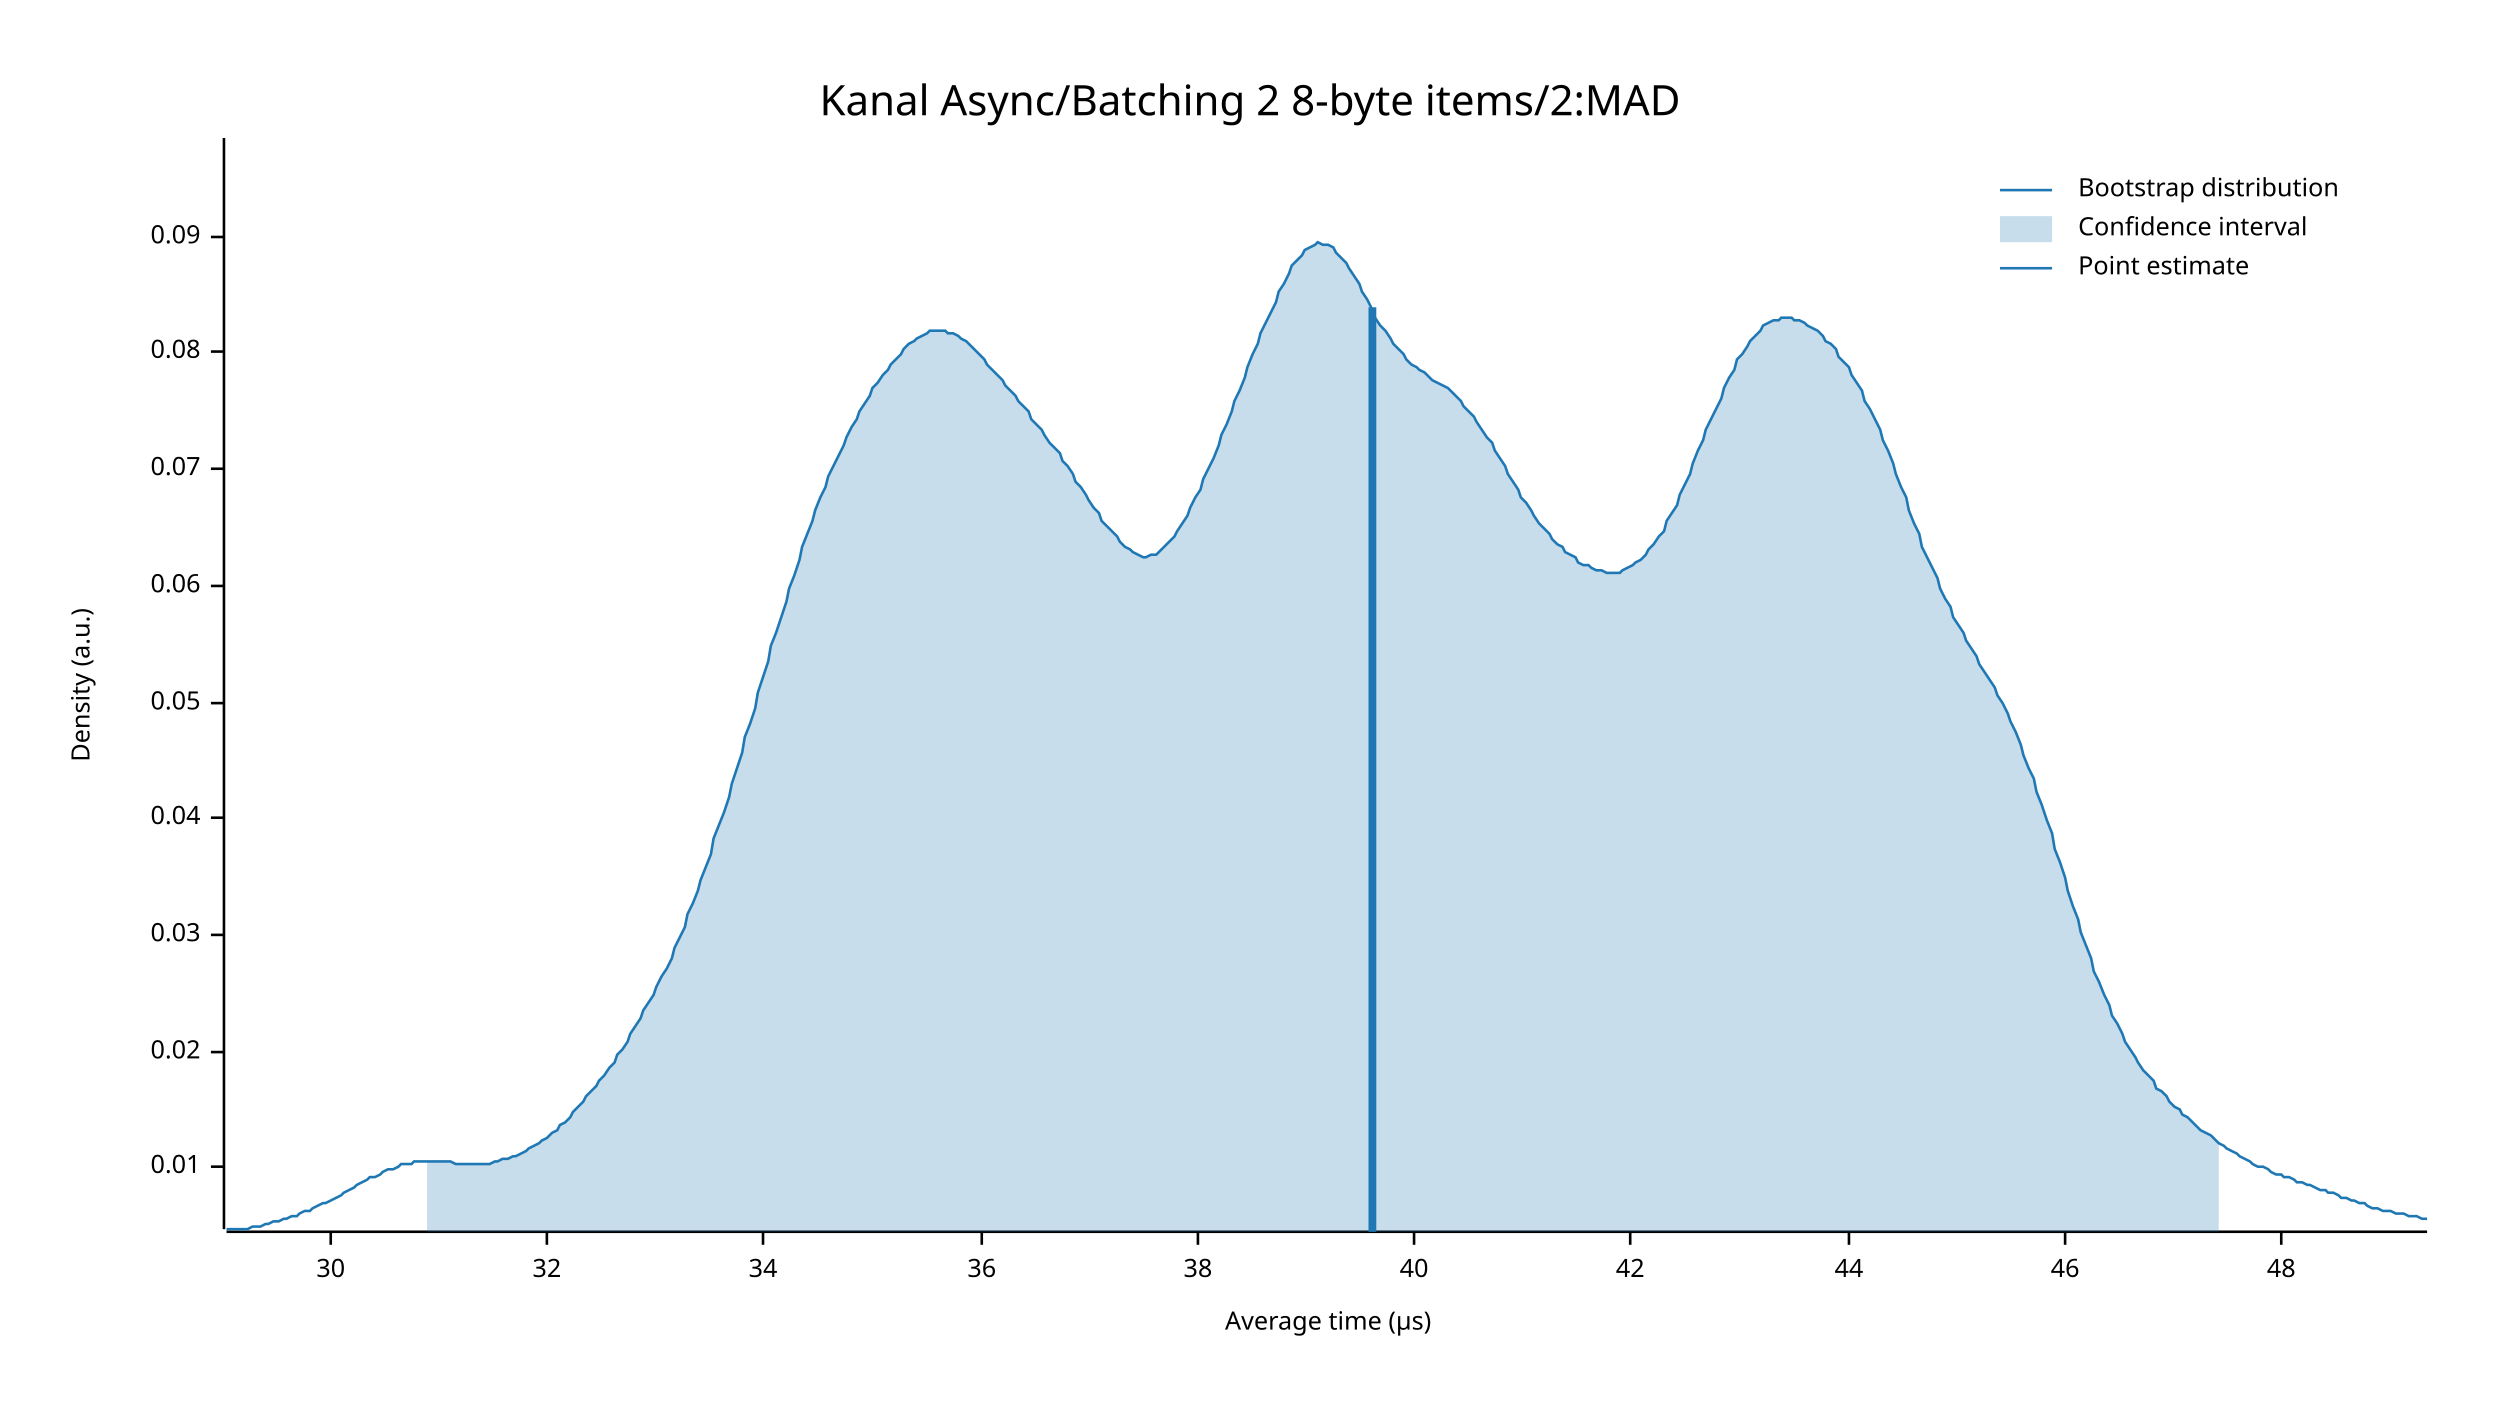
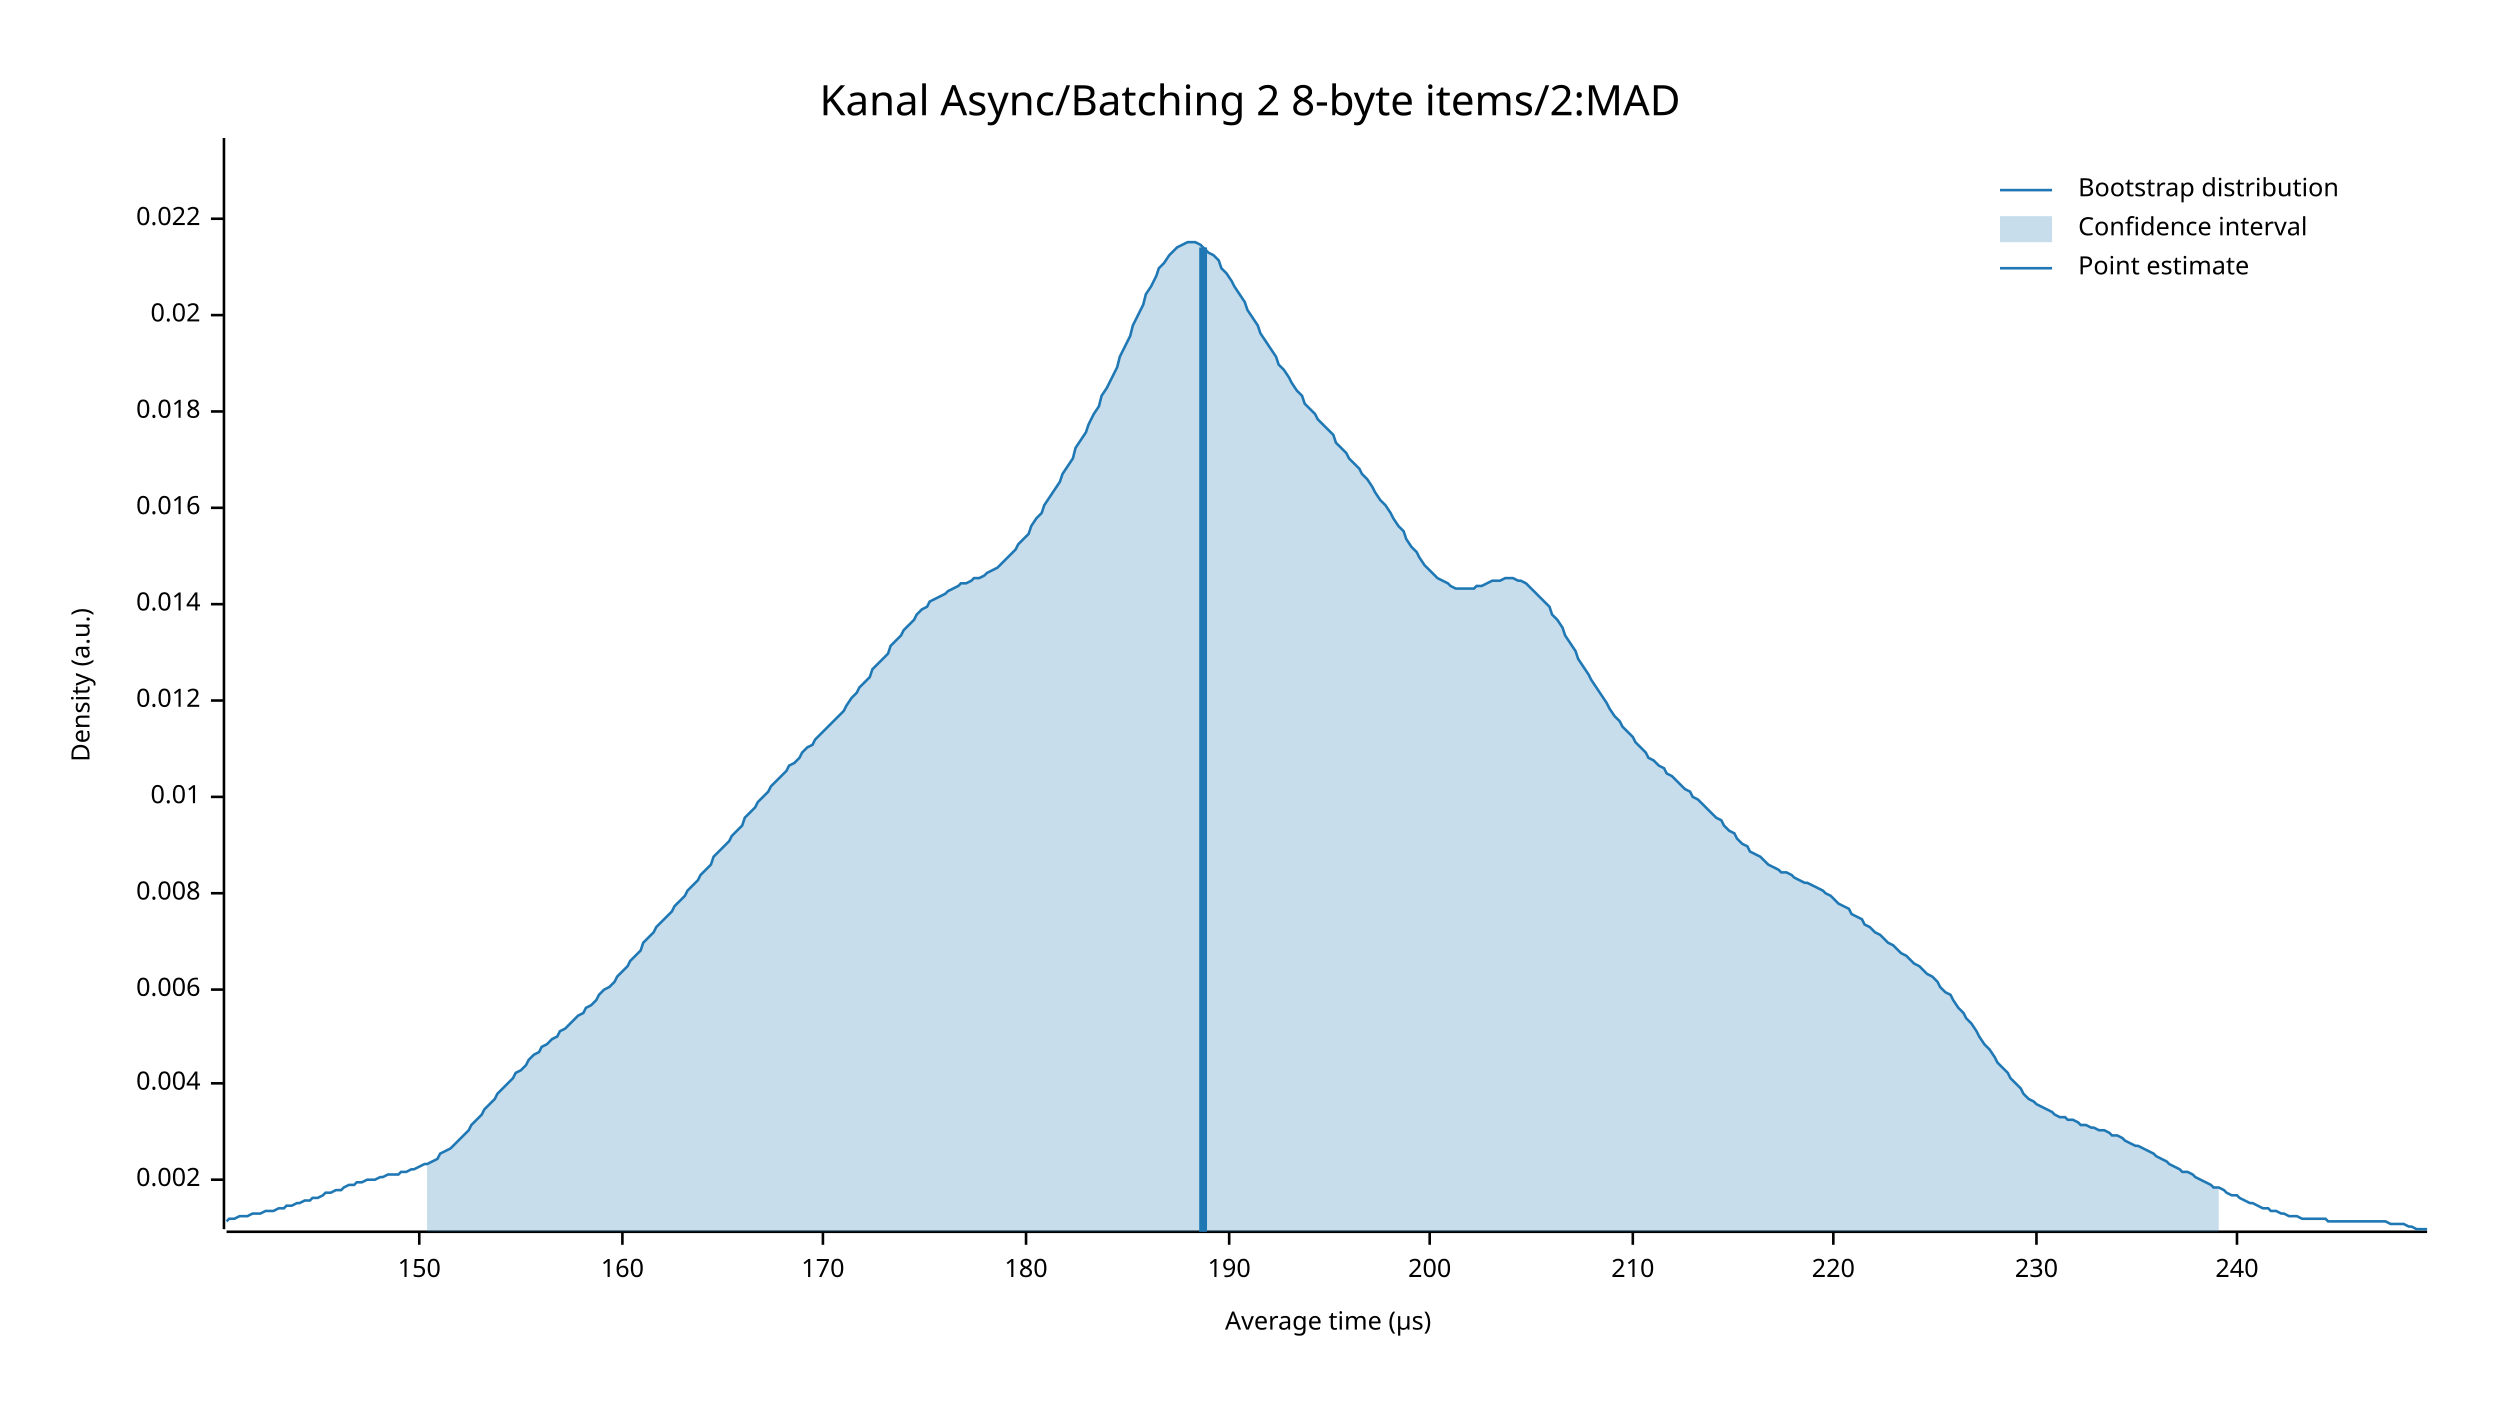
<svg xmlns="http://www.w3.org/2000/svg" width="960" height="540" viewBox="0 0 960 540">
  <text x="480" y="32" dy="0.76em" text-anchor="middle" font-family="sans-serif" font-size="16.129" opacity="1" fill="#000000">
Kanal Async/Batching 2 8-byte items/2:MAD
</text>
  <text x="27" y="263" dy="0.76em" text-anchor="middle" font-family="sans-serif" font-size="9.677" opacity="1" fill="#000000" transform="rotate(270, 27, 263)">
Density (a.u.)
</text>
  <text x="510" y="513" dy="-0.5ex" text-anchor="middle" font-family="sans-serif" font-size="9.677" opacity="1" fill="#000000">
Average time (µs)
</text>
  <polyline fill="none" opacity="1" stroke="#000000" stroke-width="1" points="86,53 86,472 " />
-   <text x="77" y="448" dy="0.5ex" text-anchor="end" font-family="sans-serif" font-size="9.677" opacity="1" fill="#000000">
+   <text x="77" y="453" dy="0.5ex" text-anchor="end" font-family="sans-serif" font-size="9.677" opacity="1" fill="#000000">
+ 0.002
+ </text>
+   <polyline fill="none" opacity="1" stroke="#000000" stroke-width="1" points="81,453 86,453 " />
+   <text x="77" y="416" dy="0.5ex" text-anchor="end" font-family="sans-serif" font-size="9.677" opacity="1" fill="#000000">
+ 0.004
+ </text>
+   <polyline fill="none" opacity="1" stroke="#000000" stroke-width="1" points="81,416 86,416 " />
+   <text x="77" y="380" dy="0.5ex" text-anchor="end" font-family="sans-serif" font-size="9.677" opacity="1" fill="#000000">
+ 0.006
+ </text>
+   <polyline fill="none" opacity="1" stroke="#000000" stroke-width="1" points="81,380 86,380 " />
+   <text x="77" y="343" dy="0.5ex" text-anchor="end" font-family="sans-serif" font-size="9.677" opacity="1" fill="#000000">
+ 0.008
+ </text>
+   <polyline fill="none" opacity="1" stroke="#000000" stroke-width="1" points="81,343 86,343 " />
+   <text x="77" y="306" dy="0.5ex" text-anchor="end" font-family="sans-serif" font-size="9.677" opacity="1" fill="#000000">
0.01
</text>
-   <polyline fill="none" opacity="1" stroke="#000000" stroke-width="1" points="81,448 86,448 " />
-   <text x="77" y="404" dy="0.5ex" text-anchor="end" font-family="sans-serif" font-size="9.677" opacity="1" fill="#000000">
+   <polyline fill="none" opacity="1" stroke="#000000" stroke-width="1" points="81,306 86,306 " />
+   <text x="77" y="269" dy="0.5ex" text-anchor="end" font-family="sans-serif" font-size="9.677" opacity="1" fill="#000000">
+ 0.012
+ </text>
+   <polyline fill="none" opacity="1" stroke="#000000" stroke-width="1" points="81,269 86,269 " />
+   <text x="77" y="232" dy="0.5ex" text-anchor="end" font-family="sans-serif" font-size="9.677" opacity="1" fill="#000000">
+ 0.014
+ </text>
+   <polyline fill="none" opacity="1" stroke="#000000" stroke-width="1" points="81,232 86,232 " />
+   <text x="77" y="195" dy="0.5ex" text-anchor="end" font-family="sans-serif" font-size="9.677" opacity="1" fill="#000000">
+ 0.016
+ </text>
+   <polyline fill="none" opacity="1" stroke="#000000" stroke-width="1" points="81,195 86,195 " />
+   <text x="77" y="158" dy="0.5ex" text-anchor="end" font-family="sans-serif" font-size="9.677" opacity="1" fill="#000000">
+ 0.018
+ </text>
+   <polyline fill="none" opacity="1" stroke="#000000" stroke-width="1" points="81,158 86,158 " />
+   <text x="77" y="121" dy="0.5ex" text-anchor="end" font-family="sans-serif" font-size="9.677" opacity="1" fill="#000000">
0.02
</text>
-   <polyline fill="none" opacity="1" stroke="#000000" stroke-width="1" points="81,404 86,404 " />
-   <text x="77" y="359" dy="0.5ex" text-anchor="end" font-family="sans-serif" font-size="9.677" opacity="1" fill="#000000">
- 0.03
+   <polyline fill="none" opacity="1" stroke="#000000" stroke-width="1" points="81,121 86,121 " />
+   <text x="77" y="84" dy="0.5ex" text-anchor="end" font-family="sans-serif" font-size="9.677" opacity="1" fill="#000000">
+ 0.022
</text>
-   <polyline fill="none" opacity="1" stroke="#000000" stroke-width="1" points="81,359 86,359 " />
-   <text x="77" y="314" dy="0.5ex" text-anchor="end" font-family="sans-serif" font-size="9.677" opacity="1" fill="#000000">
- 0.04
+   <polyline fill="none" opacity="1" stroke="#000000" stroke-width="1" points="81,84 86,84 " />
+   <polyline fill="none" opacity="1" stroke="#000000" stroke-width="1" points="87,473 932,473 " />
+   <text x="161" y="483" dy="0.76em" text-anchor="middle" font-family="sans-serif" font-size="9.677" opacity="1" fill="#000000">
+ 150
</text>
-   <polyline fill="none" opacity="1" stroke="#000000" stroke-width="1" points="81,314 86,314 " />
-   <text x="77" y="270" dy="0.5ex" text-anchor="end" font-family="sans-serif" font-size="9.677" opacity="1" fill="#000000">
- 0.05
+   <polyline fill="none" opacity="1" stroke="#000000" stroke-width="1" points="161,473 161,478 " />
+   <text x="239" y="483" dy="0.76em" text-anchor="middle" font-family="sans-serif" font-size="9.677" opacity="1" fill="#000000">
+ 160
</text>
-   <polyline fill="none" opacity="1" stroke="#000000" stroke-width="1" points="81,270 86,270 " />
-   <text x="77" y="225" dy="0.5ex" text-anchor="end" font-family="sans-serif" font-size="9.677" opacity="1" fill="#000000">
- 0.06
+   <polyline fill="none" opacity="1" stroke="#000000" stroke-width="1" points="239,473 239,478 " />
+   <text x="316" y="483" dy="0.76em" text-anchor="middle" font-family="sans-serif" font-size="9.677" opacity="1" fill="#000000">
+ 170
</text>
-   <polyline fill="none" opacity="1" stroke="#000000" stroke-width="1" points="81,225 86,225 " />
-   <text x="77" y="180" dy="0.5ex" text-anchor="end" font-family="sans-serif" font-size="9.677" opacity="1" fill="#000000">
- 0.07
+   <polyline fill="none" opacity="1" stroke="#000000" stroke-width="1" points="316,473 316,478 " />
+   <text x="394" y="483" dy="0.76em" text-anchor="middle" font-family="sans-serif" font-size="9.677" opacity="1" fill="#000000">
+ 180
</text>
-   <polyline fill="none" opacity="1" stroke="#000000" stroke-width="1" points="81,180 86,180 " />
-   <text x="77" y="135" dy="0.5ex" text-anchor="end" font-family="sans-serif" font-size="9.677" opacity="1" fill="#000000">
- 0.08
+   <polyline fill="none" opacity="1" stroke="#000000" stroke-width="1" points="394,473 394,478 " />
+   <text x="472" y="483" dy="0.76em" text-anchor="middle" font-family="sans-serif" font-size="9.677" opacity="1" fill="#000000">
+ 190
</text>
-   <polyline fill="none" opacity="1" stroke="#000000" stroke-width="1" points="81,135 86,135 " />
-   <text x="77" y="91" dy="0.5ex" text-anchor="end" font-family="sans-serif" font-size="9.677" opacity="1" fill="#000000">
- 0.09
+   <polyline fill="none" opacity="1" stroke="#000000" stroke-width="1" points="472,473 472,478 " />
+   <text x="549" y="483" dy="0.76em" text-anchor="middle" font-family="sans-serif" font-size="9.677" opacity="1" fill="#000000">
+ 200
</text>
-   <polyline fill="none" opacity="1" stroke="#000000" stroke-width="1" points="81,91 86,91 " />
-   <polyline fill="none" opacity="1" stroke="#000000" stroke-width="1" points="87,473 932,473 " />
-   <text x="127" y="483" dy="0.76em" text-anchor="middle" font-family="sans-serif" font-size="9.677" opacity="1" fill="#000000">
- 30
+   <polyline fill="none" opacity="1" stroke="#000000" stroke-width="1" points="549,473 549,478 " />
+   <text x="627" y="483" dy="0.76em" text-anchor="middle" font-family="sans-serif" font-size="9.677" opacity="1" fill="#000000">
+ 210
</text>
-   <polyline fill="none" opacity="1" stroke="#000000" stroke-width="1" points="127,473 127,478 " />
-   <text x="210" y="483" dy="0.76em" text-anchor="middle" font-family="sans-serif" font-size="9.677" opacity="1" fill="#000000">
- 32
+   <polyline fill="none" opacity="1" stroke="#000000" stroke-width="1" points="627,473 627,478 " />
+   <text x="704" y="483" dy="0.76em" text-anchor="middle" font-family="sans-serif" font-size="9.677" opacity="1" fill="#000000">
+ 220
</text>
-   <polyline fill="none" opacity="1" stroke="#000000" stroke-width="1" points="210,473 210,478 " />
-   <text x="293" y="483" dy="0.76em" text-anchor="middle" font-family="sans-serif" font-size="9.677" opacity="1" fill="#000000">
- 34
+   <polyline fill="none" opacity="1" stroke="#000000" stroke-width="1" points="704,473 704,478 " />
+   <text x="782" y="483" dy="0.76em" text-anchor="middle" font-family="sans-serif" font-size="9.677" opacity="1" fill="#000000">
+ 230
</text>
-   <polyline fill="none" opacity="1" stroke="#000000" stroke-width="1" points="293,473 293,478 " />
-   <text x="377" y="483" dy="0.76em" text-anchor="middle" font-family="sans-serif" font-size="9.677" opacity="1" fill="#000000">
- 36
+   <polyline fill="none" opacity="1" stroke="#000000" stroke-width="1" points="782,473 782,478 " />
+   <text x="859" y="483" dy="0.76em" text-anchor="middle" font-family="sans-serif" font-size="9.677" opacity="1" fill="#000000">
+ 240
</text>
-   <polyline fill="none" opacity="1" stroke="#000000" stroke-width="1" points="377,473 377,478 " />
-   <text x="460" y="483" dy="0.76em" text-anchor="middle" font-family="sans-serif" font-size="9.677" opacity="1" fill="#000000">
- 38
- </text>
-   <polyline fill="none" opacity="1" stroke="#000000" stroke-width="1" points="460,473 460,478 " />
-   <text x="543" y="483" dy="0.76em" text-anchor="middle" font-family="sans-serif" font-size="9.677" opacity="1" fill="#000000">
- 40
- </text>
-   <polyline fill="none" opacity="1" stroke="#000000" stroke-width="1" points="543,473 543,478 " />
-   <text x="626" y="483" dy="0.76em" text-anchor="middle" font-family="sans-serif" font-size="9.677" opacity="1" fill="#000000">
- 42
- </text>
-   <polyline fill="none" opacity="1" stroke="#000000" stroke-width="1" points="626,473 626,478 " />
-   <text x="710" y="483" dy="0.76em" text-anchor="middle" font-family="sans-serif" font-size="9.677" opacity="1" fill="#000000">
- 44
- </text>
-   <polyline fill="none" opacity="1" stroke="#000000" stroke-width="1" points="710,473 710,478 " />
-   <text x="793" y="483" dy="0.76em" text-anchor="middle" font-family="sans-serif" font-size="9.677" opacity="1" fill="#000000">
- 46
- </text>
-   <polyline fill="none" opacity="1" stroke="#000000" stroke-width="1" points="793,473 793,478 " />
-   <text x="876" y="483" dy="0.76em" text-anchor="middle" font-family="sans-serif" font-size="9.677" opacity="1" fill="#000000">
- 48
- </text>
-   <polyline fill="none" opacity="1" stroke="#000000" stroke-width="1" points="876,473 876,478 " />
-   <polyline fill="none" opacity="1" stroke="#1F78B4" stroke-width="1" points="87,472 88,472 90,472 92,472 93,472 95,472 97,471 98,471 100,471 102,470 103,470 105,469 107,469 109,468 110,468 112,467 114,467 115,466 117,465 119,465 120,464 122,463 124,462 125,462 127,461 129,460 131,459 132,458 134,457 136,456 137,455 139,454 141,453 142,452 144,452 146,451 147,450 149,449 151,449 153,448 154,447 156,447 158,447 159,446 161,446 163,446 164,446 166,446 168,446 169,446 171,446 173,446 175,447 176,447 178,447 180,447 181,447 183,447 185,447 186,447 188,447 190,446 191,446 193,445 195,445 197,444 198,444 200,443 202,442 203,441 205,440 207,439 208,438 210,437 212,435 214,434 215,432 217,431 219,429 220,427 222,425 224,423 225,421 227,419 229,417 230,415 232,413 234,410 236,408 237,405 239,403 241,400 242,397 244,394 246,391 247,388 249,385 251,382 252,379 254,375 256,372 258,368 259,364 261,360 263,356 264,351 266,347 268,342 269,338 271,333 273,328 274,322 276,317 278,312 280,306 281,301 283,295 285,289 286,283 288,278 290,272 291,266 293,260 295,254 296,248 298,243 300,237 302,231 303,226 305,221 307,215 308,210 310,205 312,200 313,196 315,191 317,187 318,183 320,179 322,175 324,171 325,168 327,164 329,161 330,158 332,155 334,152 335,149 337,147 339,144 341,142 342,140 344,138 346,136 347,134 349,132 351,131 352,130 354,129 356,128 357,127 359,127 361,127 363,127 364,128 366,128 368,129 369,130 371,131 373,133 374,134 376,136 378,138 379,140 381,142 383,144 385,146 386,148 388,150 390,152 391,154 393,156 395,158 396,161 398,163 400,165 401,167 403,170 405,172 407,174 408,177 410,179 412,182 413,185 415,187 417,190 418,192 420,195 422,197 423,200 425,202 427,204 429,206 430,208 432,210 434,211 435,212 437,213 439,214 440,214 442,213 444,213 445,212 447,210 449,208 451,206 452,204 454,201 456,198 457,195 459,191 461,188 462,184 464,180 466,176 468,171 469,167 471,163 473,158 474,154 476,150 478,145 479,141 481,136 483,132 484,128 486,124 488,120 490,116 491,112 493,109 495,105 496,102 498,100 500,98 501,96 503,95 505,94 506,93 508,94 510,94 512,95 513,97 515,99 517,101 518,103 520,106 522,109 523,112 525,115 527,119 528,122 530,125 532,127 534,130 535,132 537,134 539,136 540,138 542,140 544,141 545,142 547,143 549,145 550,146 552,147 554,148 556,149 557,150 559,152 561,154 562,156 564,158 566,160 567,162 569,165 571,168 573,170 574,173 576,176 578,179 579,182 581,185 583,188 584,191 586,193 588,196 589,198 591,201 593,203 595,205 596,207 598,209 600,210 601,212 603,213 605,214 606,216 608,217 610,217 611,218 613,219 615,219 617,220 618,220 620,220 622,220 623,219 625,218 627,217 628,216 630,215 632,213 633,211 635,209 637,206 639,204 640,200 642,197 644,194 645,190 647,186 649,182 650,178 652,173 654,169 655,165 657,161 659,157 661,153 662,149 664,145 666,142 667,138 669,136 671,133 672,131 674,129 676,127 677,125 679,124 681,123 683,123 684,122 686,122 688,122 689,123 691,123 693,124 694,125 696,126 698,127 700,129 701,131 703,132 705,134 706,137 708,139 710,141 711,144 713,147 715,150 716,154 718,157 720,161 722,165 723,169 725,173 727,178 728,182 730,187 732,191 733,196 735,201 737,205 738,210 740,214 742,218 744,222 745,226 747,230 749,233 750,237 752,240 754,243 755,246 757,249 759,252 760,255 762,258 764,261 766,264 767,267 769,270 771,274 772,277 774,281 776,286 777,290 779,295 781,299 782,304 784,309 786,315 788,320 789,326 791,331 793,337 794,342 796,348 798,353 799,358 801,363 803,368 804,373 806,377 808,382 810,386 811,390 813,393 815,397 816,400 818,403 820,406 821,408 823,411 825,413 827,415 828,418 830,419 832,421 833,423 835,425 837,426 838,428 840,429 842,431 843,432 845,434 847,435 849,436 850,437 852,439 854,440 855,441 857,442 859,443 860,444 862,445 864,446 865,447 867,448 869,448 871,449 872,450 874,451 876,451 877,452 879,452 881,453 882,454 884,454 886,455 887,455 889,456 891,457 893,457 894,458 896,458 898,459 899,460 901,460 903,461 904,461 906,462 908,462 909,463 911,464 913,464 915,465 916,465 918,465 920,466 921,466 923,466 925,467 926,467 928,467 930,468 932,468 " />
-   <polygon opacity="0.25" fill="#1F78B4" points="164,446 166,446 168,446 169,446 171,446 173,446 175,447 176,447 178,447 180,447 181,447 183,447 185,447 186,447 188,447 190,446 191,446 193,445 195,445 197,444 198,444 200,443 202,442 203,441 205,440 207,439 208,438 210,437 212,435 214,434 215,432 217,431 219,429 220,427 222,425 224,423 225,421 227,419 229,417 230,415 232,413 234,410 236,408 237,405 239,403 241,400 242,397 244,394 246,391 247,388 249,385 251,382 252,379 254,375 256,372 258,368 259,364 261,360 263,356 264,351 266,347 268,342 269,338 271,333 273,328 274,322 276,317 278,312 280,306 281,301 283,295 285,289 286,283 288,278 290,272 291,266 293,260 295,254 296,248 298,243 300,237 302,231 303,226 305,221 307,215 308,210 310,205 312,200 313,196 315,191 317,187 318,183 320,179 322,175 324,171 325,168 327,164 329,161 330,158 332,155 334,152 335,149 337,147 339,144 341,142 342,140 344,138 346,136 347,134 349,132 351,131 352,130 354,129 356,128 357,127 359,127 361,127 363,127 364,128 366,128 368,129 369,130 371,131 373,133 374,134 376,136 378,138 379,140 381,142 383,144 385,146 386,148 388,150 390,152 391,154 393,156 395,158 396,161 398,163 400,165 401,167 403,170 405,172 407,174 408,177 410,179 412,182 413,185 415,187 417,190 418,192 420,195 422,197 423,200 425,202 427,204 429,206 430,208 432,210 434,211 435,212 437,213 439,214 440,214 442,213 444,213 445,212 447,210 449,208 451,206 452,204 454,201 456,198 457,195 459,191 461,188 462,184 464,180 466,176 468,171 469,167 471,163 473,158 474,154 476,150 478,145 479,141 481,136 483,132 484,128 486,124 488,120 490,116 491,112 493,109 495,105 496,102 498,100 500,98 501,96 503,95 505,94 506,93 508,94 510,94 512,95 513,97 515,99 517,101 518,103 520,106 522,109 523,112 525,115 527,119 528,122 530,125 532,127 534,130 535,132 537,134 539,136 540,138 542,140 544,141 545,142 547,143 549,145 550,146 552,147 554,148 556,149 557,150 559,152 561,154 562,156 564,158 566,160 567,162 569,165 571,168 573,170 574,173 576,176 578,179 579,182 581,185 583,188 584,191 586,193 588,196 589,198 591,201 593,203 595,205 596,207 598,209 600,210 601,212 603,213 605,214 606,216 608,217 610,217 611,218 613,219 615,219 617,220 618,220 620,220 622,220 623,219 625,218 627,217 628,216 630,215 632,213 633,211 635,209 637,206 639,204 640,200 642,197 644,194 645,190 647,186 649,182 650,178 652,173 654,169 655,165 657,161 659,157 661,153 662,149 664,145 666,142 667,138 669,136 671,133 672,131 674,129 676,127 677,125 679,124 681,123 683,123 684,122 686,122 688,122 689,123 691,123 693,124 694,125 696,126 698,127 700,129 701,131 703,132 705,134 706,137 708,139 710,141 711,144 713,147 715,150 716,154 718,157 720,161 722,165 723,169 725,173 727,178 728,182 730,187 732,191 733,196 735,201 737,205 738,210 740,214 742,218 744,222 745,226 747,230 749,233 750,237 752,240 754,243 755,246 757,249 759,252 760,255 762,258 764,261 766,264 767,267 769,270 771,274 772,277 774,281 776,286 777,290 779,295 781,299 782,304 784,309 786,315 788,320 789,326 791,331 793,337 794,342 796,348 798,353 799,358 801,363 803,368 804,373 806,377 808,382 810,386 811,390 813,393 815,397 816,400 818,403 820,406 821,408 823,411 825,413 827,415 828,418 830,419 832,421 833,423 835,425 837,426 838,428 840,429 842,431 843,432 845,434 847,435 849,436 850,437 852,439 852,473 164,473 " />
-   <polyline fill="none" opacity="1" stroke="#1F78B4" stroke-width="3" points="527,473 527,118 " />
+   <polyline fill="none" opacity="1" stroke="#000000" stroke-width="1" points="859,473 859,478 " />
+   <polyline fill="none" opacity="1" stroke="#1F78B4" stroke-width="1" points="87,469 88,468 90,468 92,467 93,467 95,467 97,466 98,466 100,466 102,465 103,465 105,465 107,464 109,464 110,463 112,463 114,462 115,462 117,461 119,461 120,460 122,460 124,459 125,458 127,458 129,457 131,457 132,456 134,455 136,455 137,454 139,454 141,453 142,453 144,453 146,452 147,452 149,451 151,451 153,451 154,450 156,450 158,449 159,449 161,448 163,447 164,447 166,446 168,445 169,443 171,442 173,441 175,439 176,438 178,436 180,434 181,432 183,430 185,428 186,426 188,424 190,422 191,420 193,418 195,416 197,414 198,412 200,411 202,409 203,407 205,405 207,404 208,402 210,401 212,399 214,398 215,396 217,395 219,393 220,392 222,390 224,389 225,387 227,386 229,384 230,382 232,380 234,379 236,377 237,375 239,373 241,371 242,369 244,367 246,365 247,362 249,360 251,358 252,356 254,354 256,352 258,350 259,348 261,346 263,344 264,342 266,340 268,338 269,336 271,334 273,332 274,329 276,327 278,325 280,323 281,321 283,319 285,317 286,314 288,312 290,310 291,308 293,306 295,304 296,302 298,300 300,298 302,296 303,294 305,293 307,291 308,289 310,287 312,286 313,284 315,282 317,280 318,279 320,277 322,275 324,273 325,271 327,268 329,266 330,264 332,262 334,260 335,257 337,255 339,253 341,251 342,248 344,246 346,244 347,242 349,240 351,238 352,236 354,234 356,233 357,231 359,230 361,229 363,228 364,227 366,226 368,225 369,224 371,224 373,223 374,222 376,222 378,221 379,220 381,219 383,218 385,216 386,215 388,213 390,211 391,209 393,207 395,205 396,202 398,199 400,197 401,194 403,191 405,188 407,185 408,182 410,179 412,176 413,172 415,169 417,166 418,163 420,159 422,156 423,152 425,149 427,145 429,141 430,137 432,133 434,129 435,125 437,121 439,117 440,113 442,110 444,106 445,103 447,101 449,98 451,96 452,95 454,94 456,93 457,93 459,93 461,94 462,95 464,97 466,98 468,100 469,103 471,105 473,108 474,110 476,113 478,116 479,119 481,122 483,125 484,128 486,131 488,134 490,137 491,140 493,142 495,145 496,147 498,150 500,152 501,155 503,157 505,159 506,161 508,163 510,165 512,167 513,170 515,172 517,174 518,176 520,178 522,180 523,182 525,184 527,187 528,189 530,192 532,194 534,197 535,199 537,202 539,204 540,207 542,210 544,212 545,214 547,217 549,219 550,220 552,222 554,223 556,224 557,225 559,226 561,226 562,226 564,226 566,226 567,225 569,225 571,224 573,223 574,223 576,223 578,222 579,222 581,222 583,223 584,223 586,224 588,226 589,227 591,229 593,231 595,233 596,236 598,238 600,241 601,244 603,247 605,250 606,253 608,256 610,259 611,261 613,264 615,267 617,270 618,272 620,275 622,277 623,279 625,281 627,283 628,285 630,287 632,289 633,291 635,292 637,294 639,295 640,297 642,298 644,300 645,301 647,303 649,304 650,306 652,307 654,309 655,310 657,312 659,314 661,315 662,317 664,319 666,320 667,322 669,324 671,325 672,327 674,328 676,329 677,330 679,332 681,333 683,334 684,335 686,335 688,336 689,337 691,338 693,339 694,339 696,340 698,341 700,342 701,343 703,344 705,346 706,347 708,348 710,349 711,351 713,352 715,353 716,355 718,356 720,358 722,359 723,360 725,362 727,363 728,364 730,366 732,367 733,368 735,370 737,371 738,372 740,374 742,375 744,377 745,379 747,381 749,382 750,384 752,387 754,389 755,391 757,393 759,396 760,398 762,401 764,403 766,406 767,408 769,410 771,412 772,414 774,416 776,418 777,420 779,422 781,423 782,424 784,425 786,426 788,427 789,428 791,429 793,429 794,430 796,430 798,431 799,432 801,432 803,433 804,433 806,434 808,434 810,435 811,436 813,436 815,437 816,438 818,439 820,440 821,440 823,441 825,442 827,443 828,444 830,445 832,446 833,447 835,448 837,449 838,450 840,450 842,451 843,452 845,453 847,454 849,455 850,456 852,456 854,457 855,458 857,459 859,459 860,460 862,461 864,462 865,462 867,463 869,464 871,464 872,465 874,465 876,466 877,466 879,467 881,467 882,467 884,468 886,468 887,468 889,468 891,468 893,468 894,469 896,469 898,469 899,469 901,469 903,469 904,469 906,469 908,469 909,469 911,469 913,469 915,469 916,469 918,470 920,470 921,470 923,470 925,471 926,471 928,472 930,472 932,472 " />
+   <polygon opacity="0.25" fill="#1F78B4" points="164,447 166,446 168,445 169,443 171,442 173,441 175,439 176,438 178,436 180,434 181,432 183,430 185,428 186,426 188,424 190,422 191,420 193,418 195,416 197,414 198,412 200,411 202,409 203,407 205,405 207,404 208,402 210,401 212,399 214,398 215,396 217,395 219,393 220,392 222,390 224,389 225,387 227,386 229,384 230,382 232,380 234,379 236,377 237,375 239,373 241,371 242,369 244,367 246,365 247,362 249,360 251,358 252,356 254,354 256,352 258,350 259,348 261,346 263,344 264,342 266,340 268,338 269,336 271,334 273,332 274,329 276,327 278,325 280,323 281,321 283,319 285,317 286,314 288,312 290,310 291,308 293,306 295,304 296,302 298,300 300,298 302,296 303,294 305,293 307,291 308,289 310,287 312,286 313,284 315,282 317,280 318,279 320,277 322,275 324,273 325,271 327,268 329,266 330,264 332,262 334,260 335,257 337,255 339,253 341,251 342,248 344,246 346,244 347,242 349,240 351,238 352,236 354,234 356,233 357,231 359,230 361,229 363,228 364,227 366,226 368,225 369,224 371,224 373,223 374,222 376,222 378,221 379,220 381,219 383,218 385,216 386,215 388,213 390,211 391,209 393,207 395,205 396,202 398,199 400,197 401,194 403,191 405,188 407,185 408,182 410,179 412,176 413,172 415,169 417,166 418,163 420,159 422,156 423,152 425,149 427,145 429,141 430,137 432,133 434,129 435,125 437,121 439,117 440,113 442,110 444,106 445,103 447,101 449,98 451,96 452,95 454,94 456,93 457,93 459,93 461,94 462,95 464,97 466,98 468,100 469,103 471,105 473,108 474,110 476,113 478,116 479,119 481,122 483,125 484,128 486,131 488,134 490,137 491,140 493,142 495,145 496,147 498,150 500,152 501,155 503,157 505,159 506,161 508,163 510,165 512,167 513,170 515,172 517,174 518,176 520,178 522,180 523,182 525,184 527,187 528,189 530,192 532,194 534,197 535,199 537,202 539,204 540,207 542,210 544,212 545,214 547,217 549,219 550,220 552,222 554,223 556,224 557,225 559,226 561,226 562,226 564,226 566,226 567,225 569,225 571,224 573,223 574,223 576,223 578,222 579,222 581,222 583,223 584,223 586,224 588,226 589,227 591,229 593,231 595,233 596,236 598,238 600,241 601,244 603,247 605,250 606,253 608,256 610,259 611,261 613,264 615,267 617,270 618,272 620,275 622,277 623,279 625,281 627,283 628,285 630,287 632,289 633,291 635,292 637,294 639,295 640,297 642,298 644,300 645,301 647,303 649,304 650,306 652,307 654,309 655,310 657,312 659,314 661,315 662,317 664,319 666,320 667,322 669,324 671,325 672,327 674,328 676,329 677,330 679,332 681,333 683,334 684,335 686,335 688,336 689,337 691,338 693,339 694,339 696,340 698,341 700,342 701,343 703,344 705,346 706,347 708,348 710,349 711,351 713,352 715,353 716,355 718,356 720,358 722,359 723,360 725,362 727,363 728,364 730,366 732,367 733,368 735,370 737,371 738,372 740,374 742,375 744,377 745,379 747,381 749,382 750,384 752,387 754,389 755,391 757,393 759,396 760,398 762,401 764,403 766,406 767,408 769,410 771,412 772,414 774,416 776,418 777,420 779,422 781,423 782,424 784,425 786,426 788,427 789,428 791,429 793,429 794,430 796,430 798,431 799,432 801,432 803,433 804,433 806,434 808,434 810,435 811,436 813,436 815,437 816,438 818,439 820,440 821,440 823,441 825,442 827,443 828,444 830,445 832,446 833,447 835,448 837,449 838,450 840,450 842,451 843,452 845,453 847,454 849,455 850,456 852,456 852,473 164,473 " />
+   <polyline fill="none" opacity="1" stroke="#1F78B4" stroke-width="3" points="462,473 462,95 " />
  <text x="798" y="68" dy="0.76em" text-anchor="start" font-family="sans-serif" font-size="9.677" opacity="1" fill="#000000">
Bootstrap distribution
</text>
  <text x="798" y="83" dy="0.76em" text-anchor="start" font-family="sans-serif" font-size="9.677" opacity="1" fill="#000000">
Confidence interval
</text>
  <text x="798" y="98" dy="0.76em" text-anchor="start" font-family="sans-serif" font-size="9.677" opacity="1" fill="#000000">
Point estimate
</text>
  <polyline fill="none" opacity="1" stroke="#1F78B4" stroke-width="1" points="768,73 788,73 " />
  <rect x="768" y="83" width="20" height="10" opacity="0.25" fill="#1F78B4" stroke="none" />
  <polyline fill="none" opacity="1" stroke="#1F78B4" stroke-width="1" points="768,103 788,103 " />
</svg>
